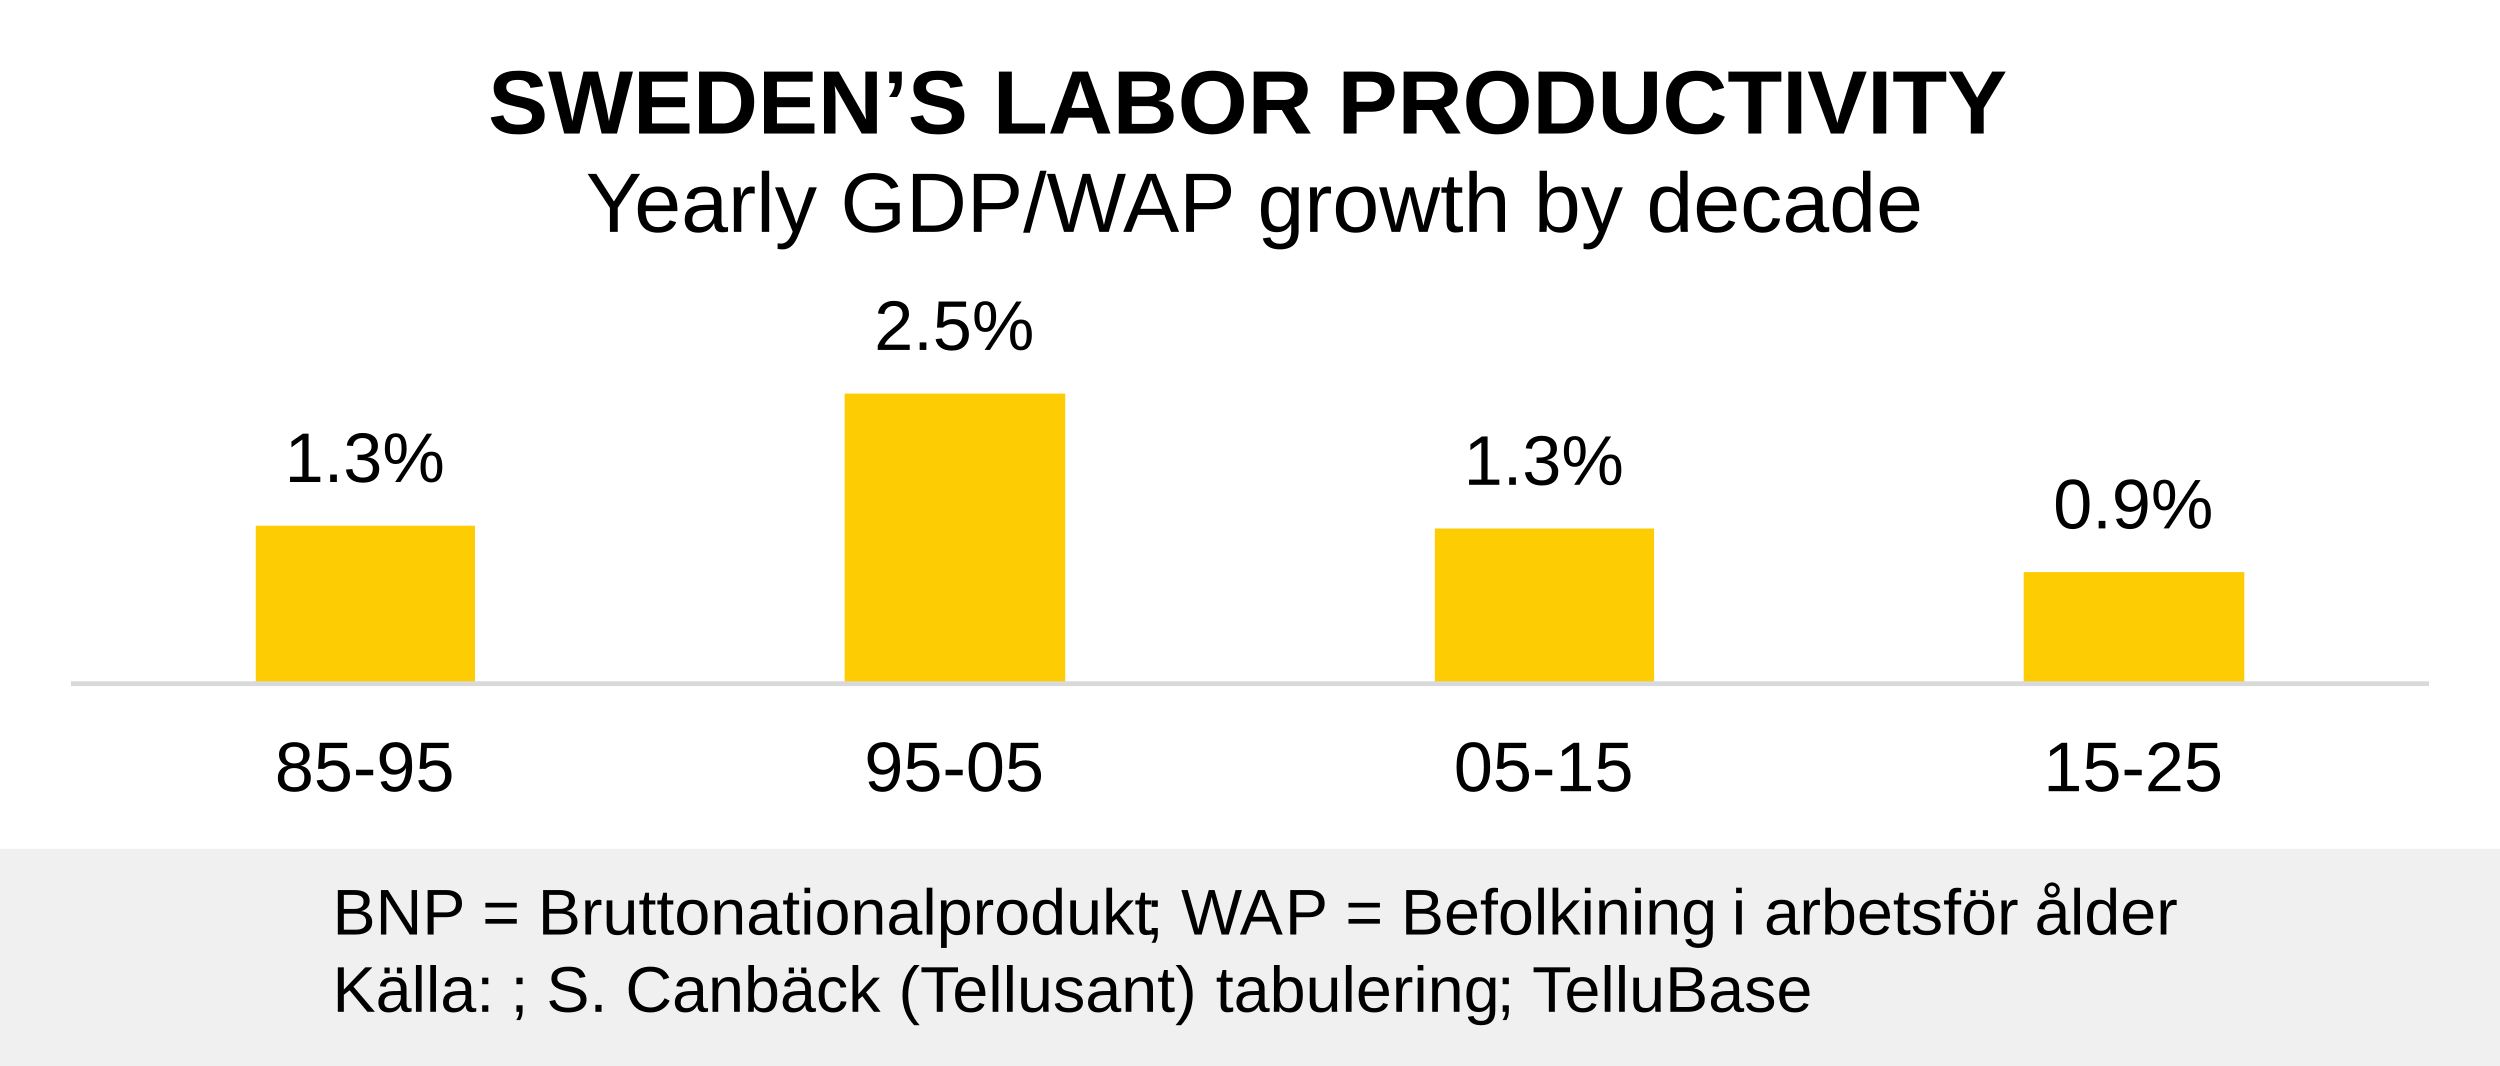
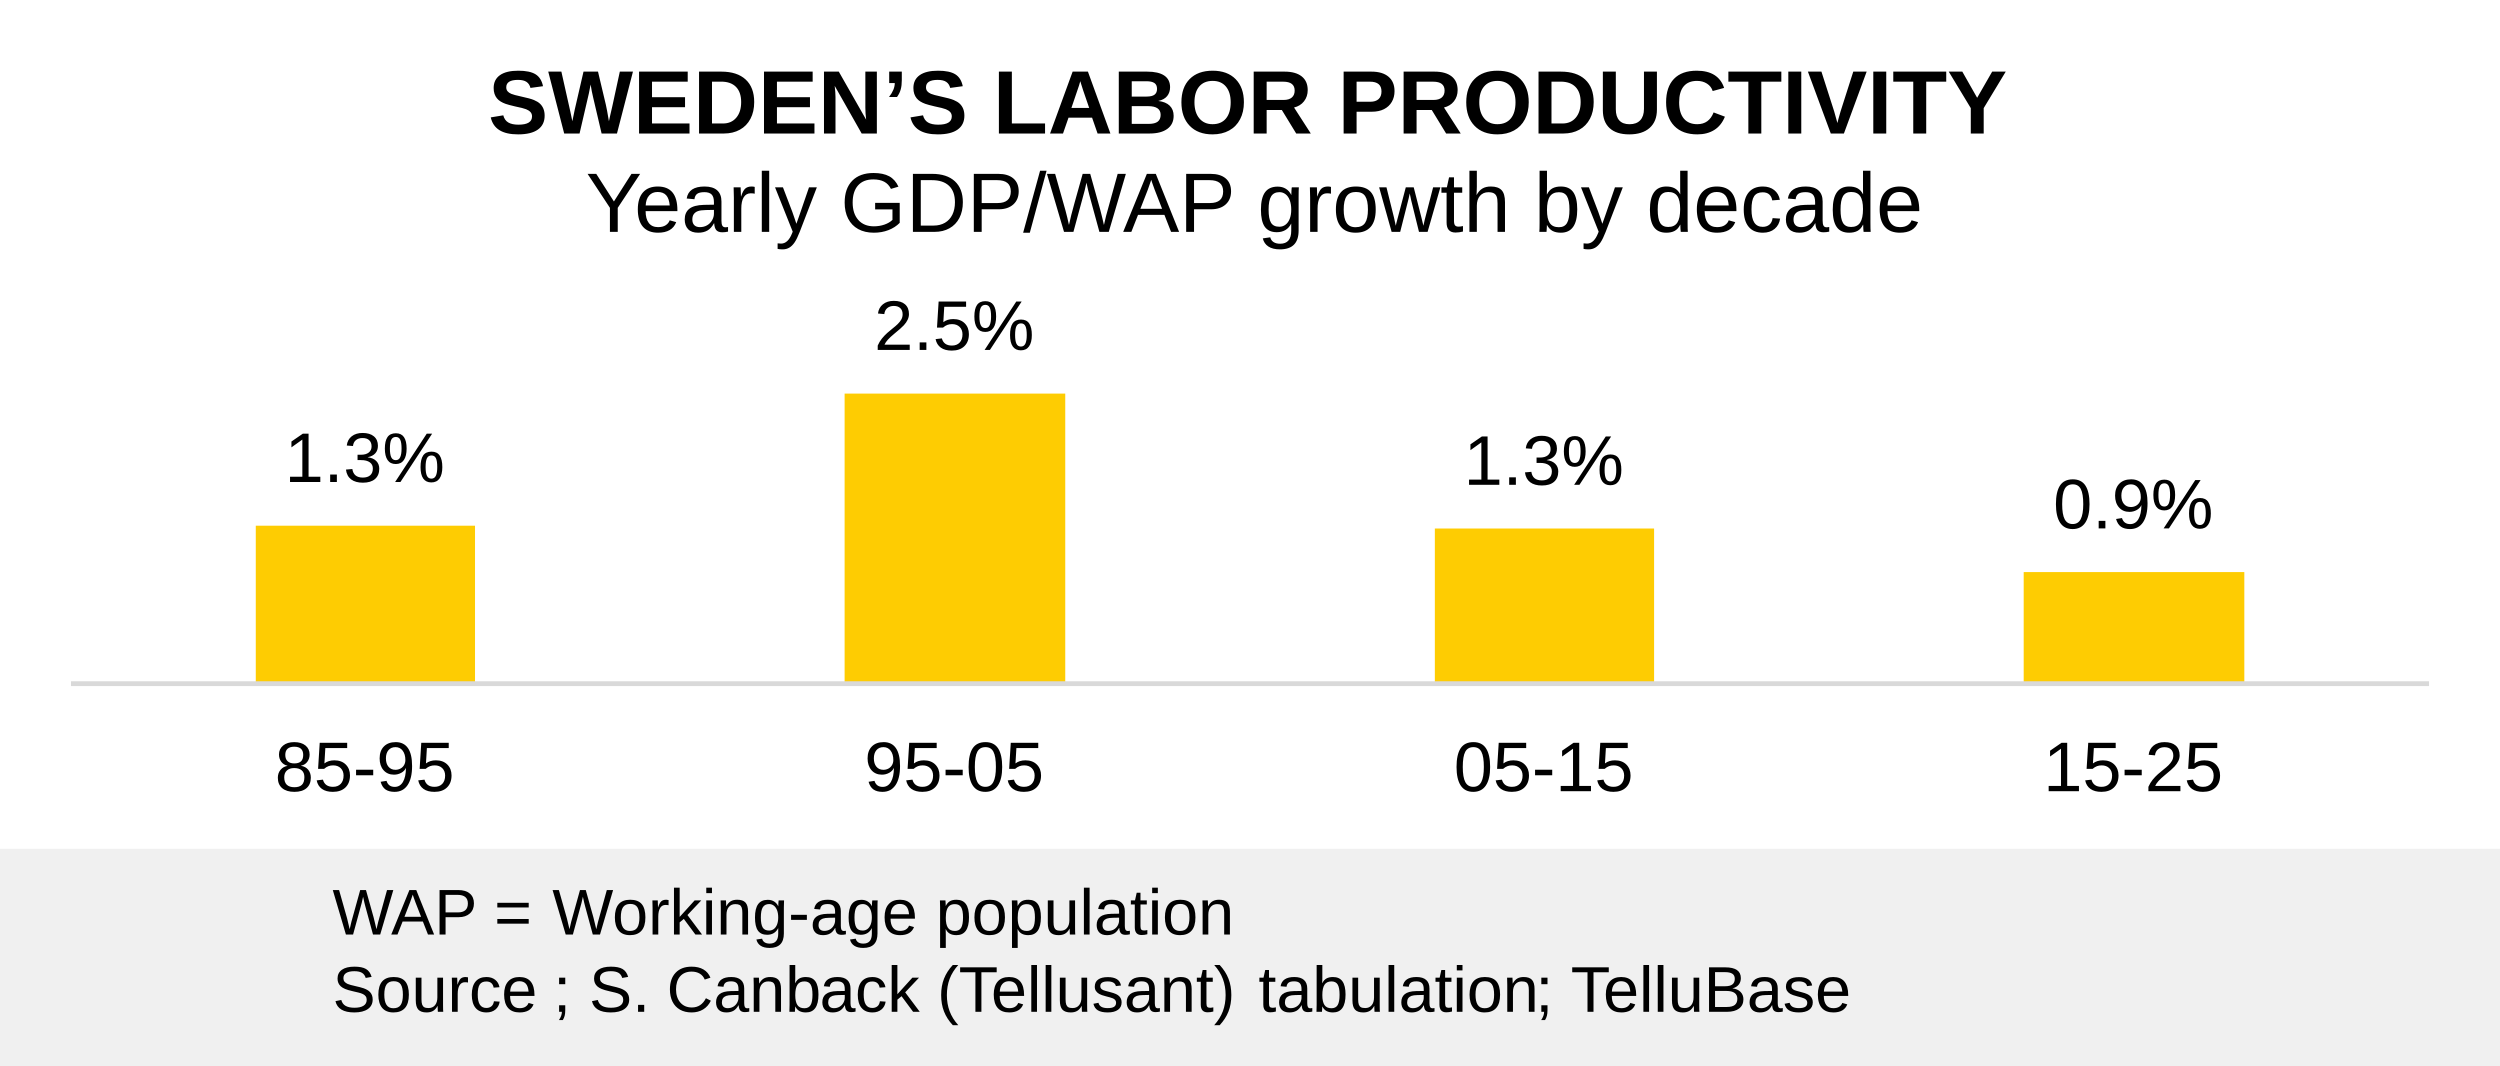
<svg xmlns="http://www.w3.org/2000/svg" width="1779" height="758" xml:space="preserve" overflow="hidden">
  <defs>
    <clipPath id="clip0">
      <rect x="281" y="2237" width="1779" height="758" />
    </clipPath>
  </defs>
  <g clip-path="url(#clip0)" transform="translate(-281 -2237)">
-     <text font-family="Arial,Arial_MSFontService,sans-serif" font-weight="400" font-size="46" transform="matrix(1 0 0 1 517.614 2902)">BNP = </text>
-     <text font-family="Arial,Arial_MSFontService,sans-serif" font-weight="400" font-size="46" transform="matrix(1 0 0 1 663.708 2902)">Bruttonationalprodukt</text>
-     <text font-family="Arial,Arial_MSFontService,sans-serif" font-weight="400" font-size="46" transform="matrix(1 0 0 1 1096.26 2902)">; </text>
-     <text font-family="Arial,Arial_MSFontService,sans-serif" font-weight="400" font-size="46" transform="matrix(1 0 0 1 1121.47 2902)">WA</text>
-     <text font-family="Arial,Arial_MSFontService,sans-serif" font-weight="400" font-size="46" transform="matrix(1 0 0 1 1195.37 2902)">P</text>
-     <text font-family="Arial,Arial_MSFontService,sans-serif" font-weight="400" font-size="46" transform="matrix(1 0 0 1 1238.34 2902)">= </text>
-     <text font-family="Arial,Arial_MSFontService,sans-serif" font-weight="400" font-size="46" transform="matrix(1 0 0 1 1277.87 2902)">Befolkining</text>
-     <text font-family="Arial,Arial_MSFontService,sans-serif" font-weight="400" font-size="46" transform="matrix(1 0 0 1 1513.34 2902)">i</text>
-     <text font-family="Arial,Arial_MSFontService,sans-serif" font-weight="400" font-size="46" transform="matrix(1 0 0 1 1536.26 2902)">a</text>
-     <text font-family="Arial,Arial_MSFontService,sans-serif" font-weight="400" font-size="46" transform="matrix(1 0 0 1 1561.47 2902)">rbetsför</text>
-     <text font-family="Arial,Arial_MSFontService,sans-serif" font-weight="400" font-size="46" transform="matrix(1 0 0 1 1728.76 2902)">å</text>
-     <text font-family="Arial,Arial_MSFontService,sans-serif" font-weight="400" font-size="46" transform="matrix(1 0 0 1 1753.97 2902)">lder</text>
-     <text font-family="Arial,Arial_MSFontService,sans-serif" font-weight="400" font-size="46" transform="matrix(1 0 0 1 517.614 2957)">Källa: </text>
-     <text font-family="Arial,Arial_MSFontService,sans-serif" font-weight="400" font-size="46" transform="matrix(1 0 0 1 644.228 2957)">; S. Canbäck (Tellusant) </text>
-     <text font-family="Arial,Arial_MSFontService,sans-serif" font-weight="400" font-size="46" transform="matrix(1 0 0 1 1146.1 2957)">tabulering</text>
-     <text font-family="Arial,Arial_MSFontService,sans-serif" font-weight="400" font-size="46" transform="matrix(1 0 0 1 1346.05 2957)">; </text>
-     <text font-family="Arial,Arial_MSFontService,sans-serif" font-weight="400" font-size="46" transform="matrix(1 0 0 1 1371.26 2957)">TelluBase</text>
+     <text font-family="Arial,Arial_MSFontService,sans-serif" font-weight="400" font-size="46" transform="matrix(1 0 0 1 517.614 2902)">WAP = </text>
+     <text font-family="Arial,Arial_MSFontService,sans-serif" font-weight="400" font-size="46" transform="matrix(1 0 0 1 674.02 2902)">Working</text>
+     <text font-family="Arial,Arial_MSFontService,sans-serif" font-weight="400" font-size="46" transform="matrix(1 0 0 1 841.885 2902)">-</text>
+     <text font-family="Arial,Arial_MSFontService,sans-serif" font-weight="400" font-size="46" transform="matrix(1 0 0 1 857.353 2902)">age population</text>
+     <text font-family="Arial,Arial_MSFontService,sans-serif" font-weight="400" font-size="46" transform="matrix(1 0 0 1 517.614 2957)">Source</text>
+     <text font-family="Arial,Arial_MSFontService,sans-serif" font-weight="400" font-size="46" transform="matrix(1 0 0 1 674.593 2957)">; S. </text>
+     <text font-family="Arial,Arial_MSFontService,sans-serif" font-weight="400" font-size="46" transform="matrix(1 0 0 1 755.374 2957)">Canb</text>
+     <text font-family="Arial,Arial_MSFontService,sans-serif" font-weight="400" font-size="46" transform="matrix(1 0 0 1 864.228 2957)">a</text>
+     <text font-family="Arial,Arial_MSFontService,sans-serif" font-weight="400" font-size="46" transform="matrix(1 0 0 1 889.437 2957)">ck </text>
+     <text font-family="Arial,Arial_MSFontService,sans-serif" font-weight="400" font-size="46" transform="matrix(1 0 0 1 947.874 2957)">(Tellusant) </text>
+     <text font-family="Arial,Arial_MSFontService,sans-serif" font-weight="400" font-size="46" transform="matrix(1 0 0 1 1176.47 2957)">tabulation</text>
+     <text font-family="Arial,Arial_MSFontService,sans-serif" font-weight="400" font-size="46" transform="matrix(1 0 0 1 1373.55 2957)">; </text>
+     <text font-family="Arial,Arial_MSFontService,sans-serif" font-weight="400" font-size="46" transform="matrix(1 0 0 1 1398.76 2957)">TelluBase</text>
    <rect x="281" y="2237" width="1779" height="604" fill="#FFFFFF" />
    <g>
      <path d="M463.015 2611.09 619.02 2611.09 619.02 2724 463.015 2724ZM882.029 2517.08 1039.03 2517.08 1039.03 2724 882.029 2724ZM1302.04 2613.09 1458.05 2613.09 1458.05 2724 1302.04 2724ZM1721.06 2644.09 1878.06 2644.09 1878.06 2724 1721.06 2724Z" fill="#FECC02" />
    </g>
    <g>
      <path d="M331.5 2723.5 2009.5 2723.5" stroke="#D9D9D9" stroke-width="3.438" stroke-linejoin="round" stroke-miterlimit="10" fill="none" fill-rule="evenodd" />
    </g>
    <g>
      <text font-family="Arial,Arial_MSFontService,sans-serif" font-weight="400" font-size="50" transform="matrix(1 0 0 1 483.575 2580)">1.3%</text>
    </g>
    <g>
      <text font-family="Arial,Arial_MSFontService,sans-serif" font-weight="400" font-size="50" transform="matrix(1 0 0 1 903.068 2486)">2.5%</text>
    </g>
    <g>
      <text font-family="Arial,Arial_MSFontService,sans-serif" font-weight="400" font-size="50" transform="matrix(1 0 0 1 1322.56 2582)">1.3%</text>
    </g>
    <g>
      <text font-family="Arial,Arial_MSFontService,sans-serif" font-weight="400" font-size="50" transform="matrix(1 0 0 1 1742.05 2613)">0.9%</text>
    </g>
    <g>
      <text font-family="Arial,Arial_MSFontService,sans-serif" font-weight="400" font-size="50" transform="matrix(1 0 0 1 476.54 2800)">85-95</text>
    </g>
    <g>
      <text font-family="Arial,Arial_MSFontService,sans-serif" font-weight="400" font-size="50" transform="matrix(1 0 0 1 896.032 2800)">95-05</text>
    </g>
    <g>
      <text font-family="Arial,Arial_MSFontService,sans-serif" font-weight="400" font-size="50" transform="matrix(1 0 0 1 1315.52 2800)">05-15</text>
    </g>
    <g>
      <text font-family="Arial,Arial_MSFontService,sans-serif" font-weight="400" font-size="50" transform="matrix(1 0 0 1 1735.02 2800)">15-25</text>
    </g>
    <g>
      <text font-family="Arial,Arial_MSFontService,sans-serif" font-weight="700" font-size="64" transform="matrix(1 0 0 1 628.379 2332)">SWEDEN’S LABOR PRODUCTIVITY</text>
    </g>
    <g>
      <text font-family="Arial,Arial_MSFontService,sans-serif" font-weight="400" font-size="60" transform="matrix(1 0 0 1 697.816 2402)">Yearly GDP/WAP growth by decade</text>
    </g>
  </g>
</svg>
